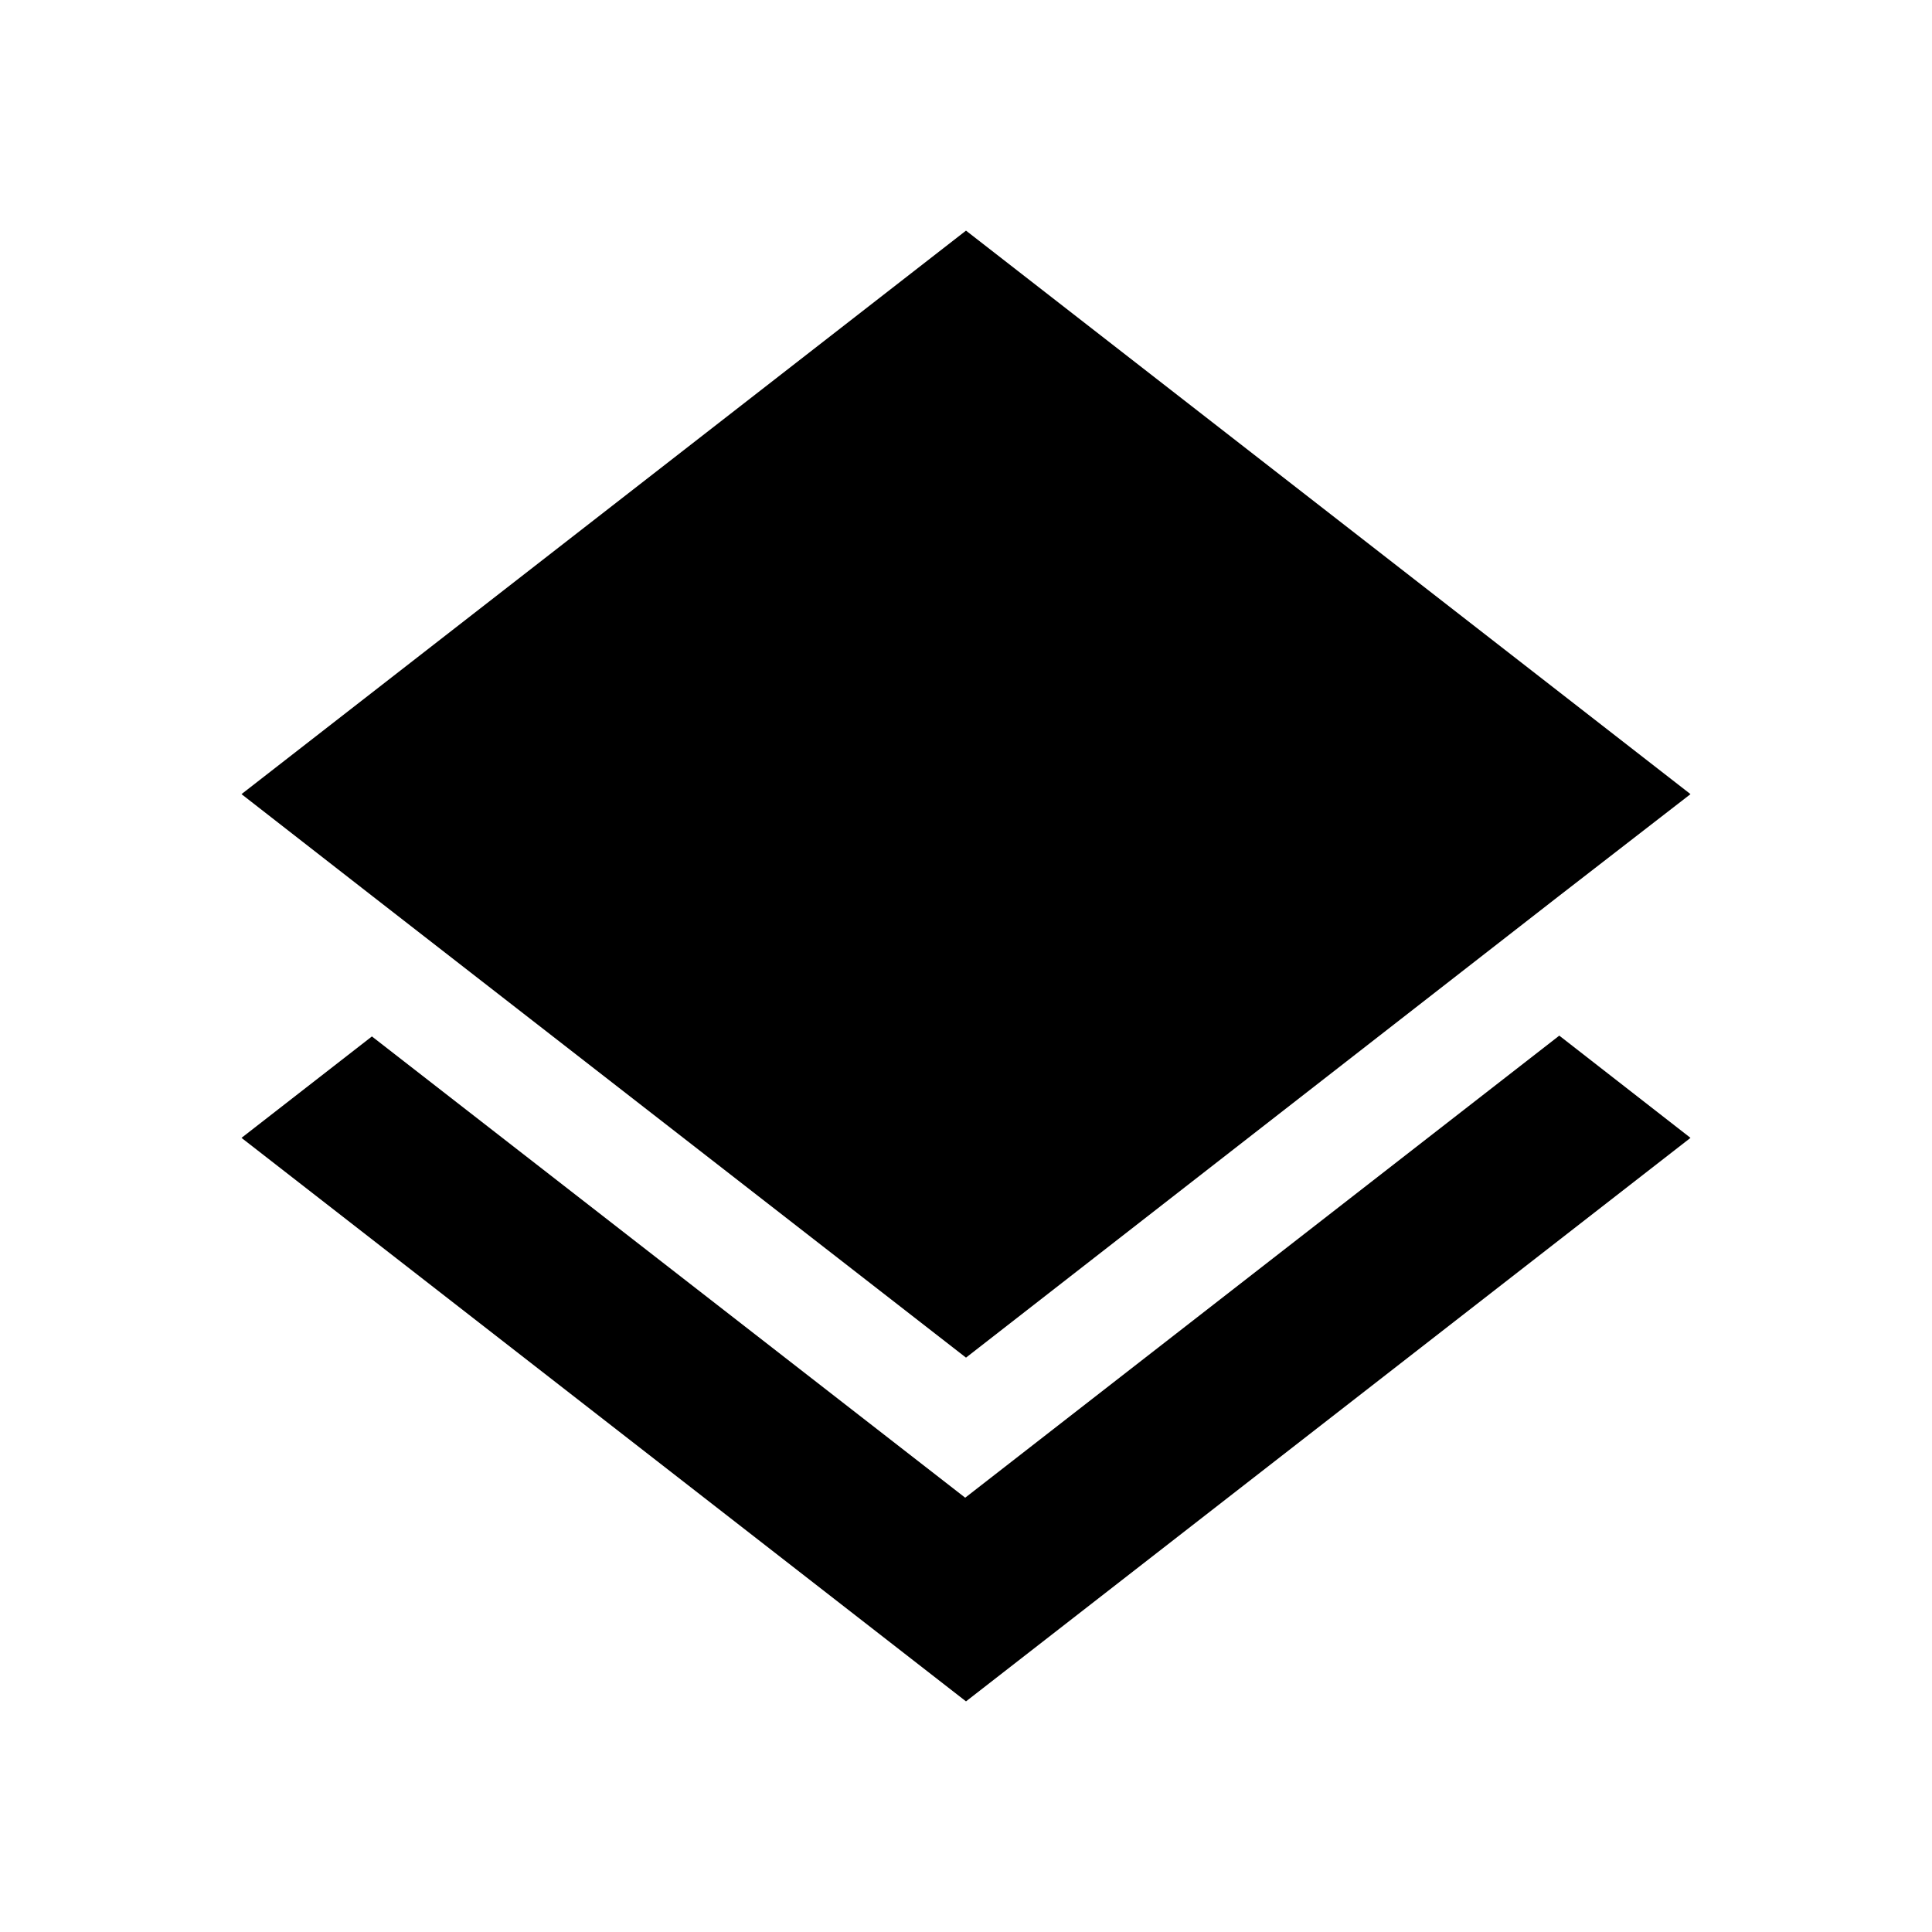
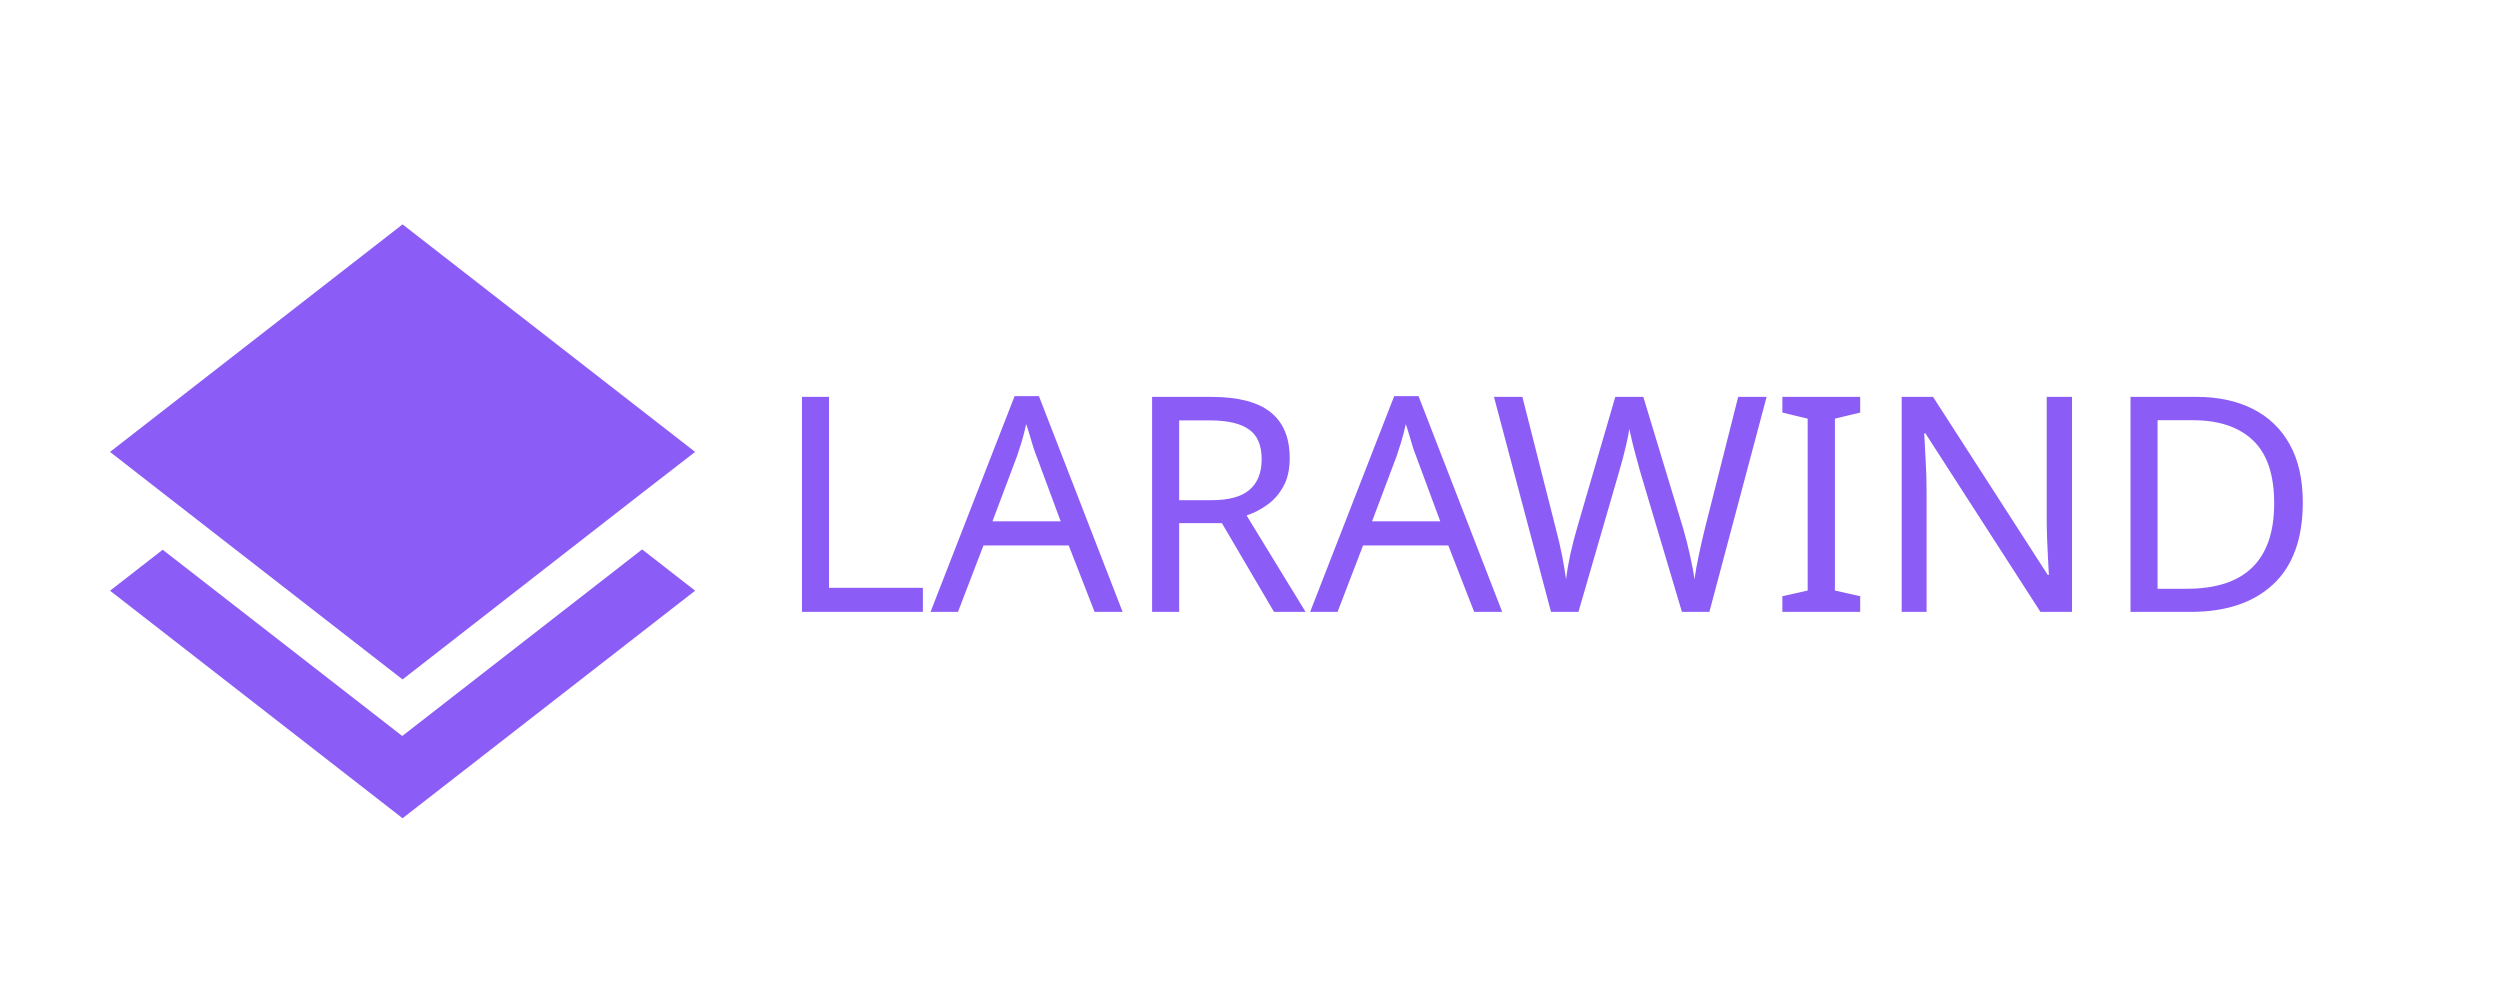
- <svg xmlns="http://www.w3.org/2000/svg" viewBox=" 0 0 24 24" fill="#000" stroke="1">
-   <path d="M12 21.135L3 14.135L4.62 12.875L11.99 18.605L19.37 12.865L21 14.135L12 21.135ZM12 16.865L4.63 11.135L3 9.865L12 2.865L21 9.865L19.36 11.135L12 16.865Z" fill="#000" />
+ <svg xmlns="http://www.w3.org/2000/svg" width="500" height="200" stroke="1" fill="#000">
+   <g>
+     <rect transform="matrix(2.50874 0 0 2.50874 -1196.66 -226.541)" stroke="#000" id="svg_3" height="198.037" width="499.094" y="1.481" x="0.953" stroke-width="0" fill="none" />
+     <path stroke="null" id="svg_1" fill="#8b5cf6" d="m80.513,163.647l-58.509,-45.507l10.532,-8.191l47.913,37.251l47.978,-37.316l10.597,8.256l-58.509,45.507zm0,-27.759l-47.913,-37.251l-10.597,-8.256l58.509,-45.507l58.509,45.507l-10.662,8.256l-47.848,37.251z" />
+     <text transform="matrix(2.50874 0 0 2.50874 -1195.66 -227.541)" font-style="normal" font-weight="normal" stroke="#000" xml:space="preserve" text-anchor="start" font-family="'Nunito SemiBold'" font-size="24" id="svg_2" y="139.481" x="538.203" stroke-width="0" fill="#8b5cf6">LARAWIND</text>
+   </g>
</svg>
